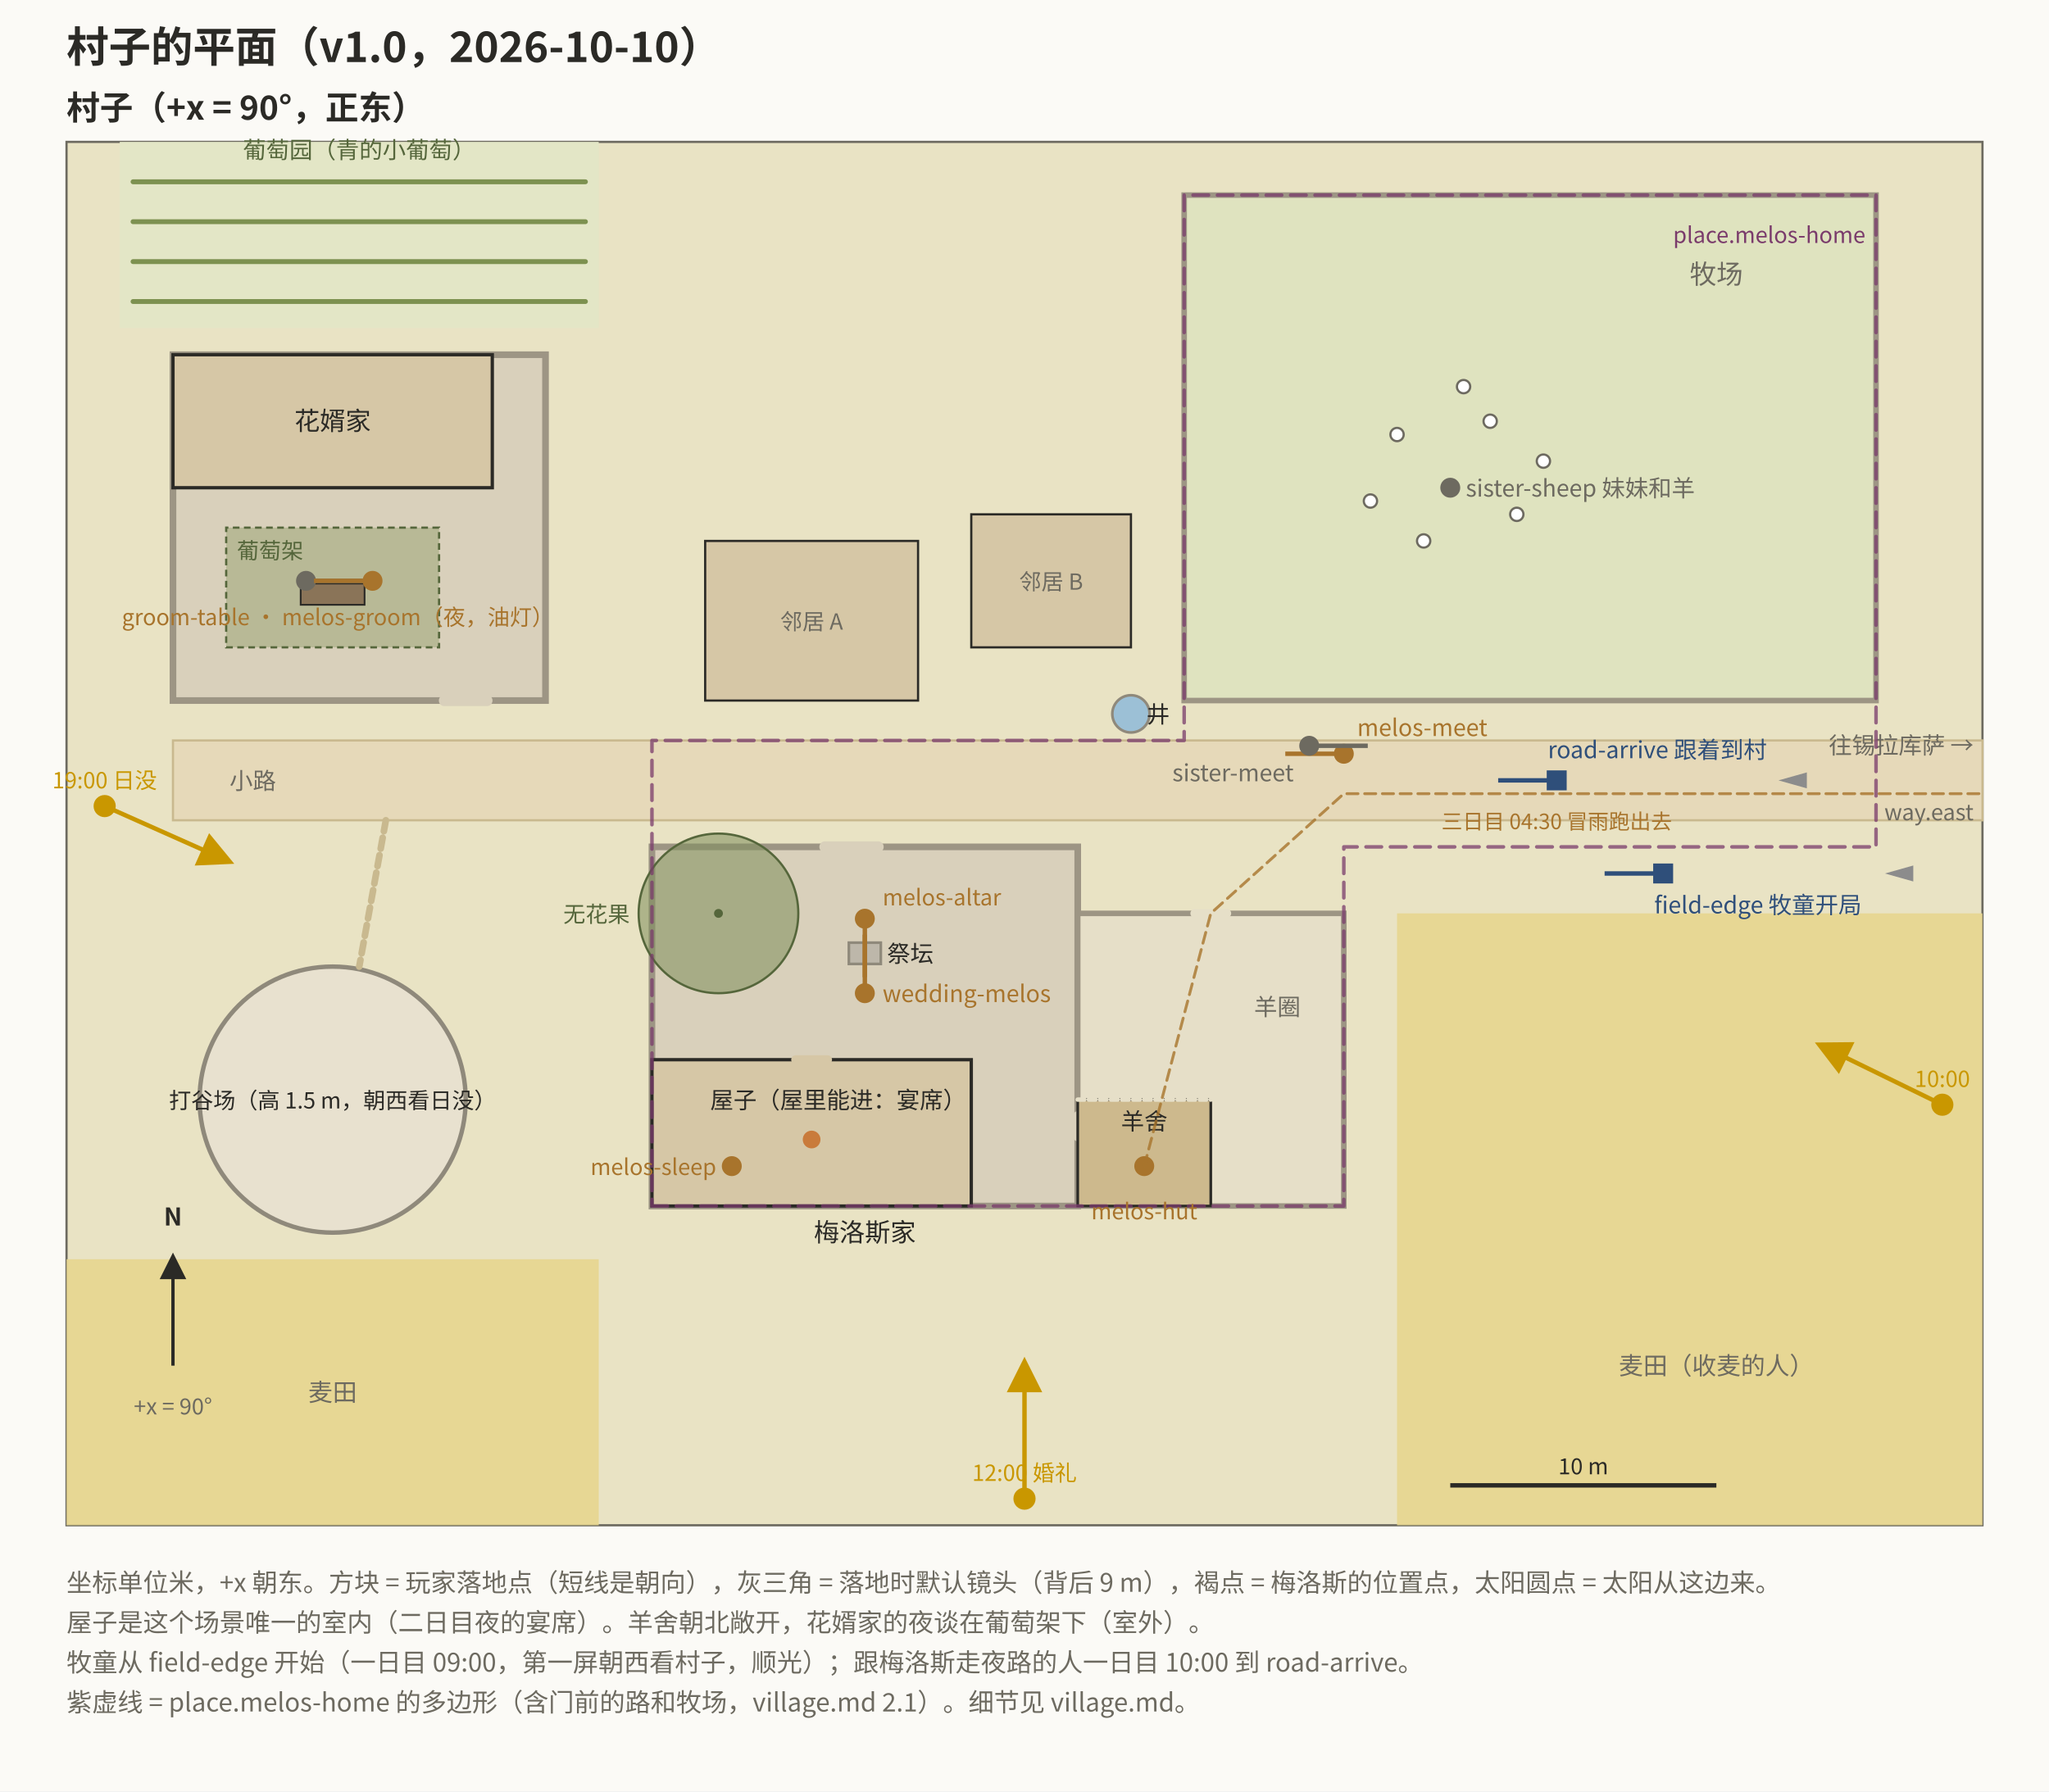
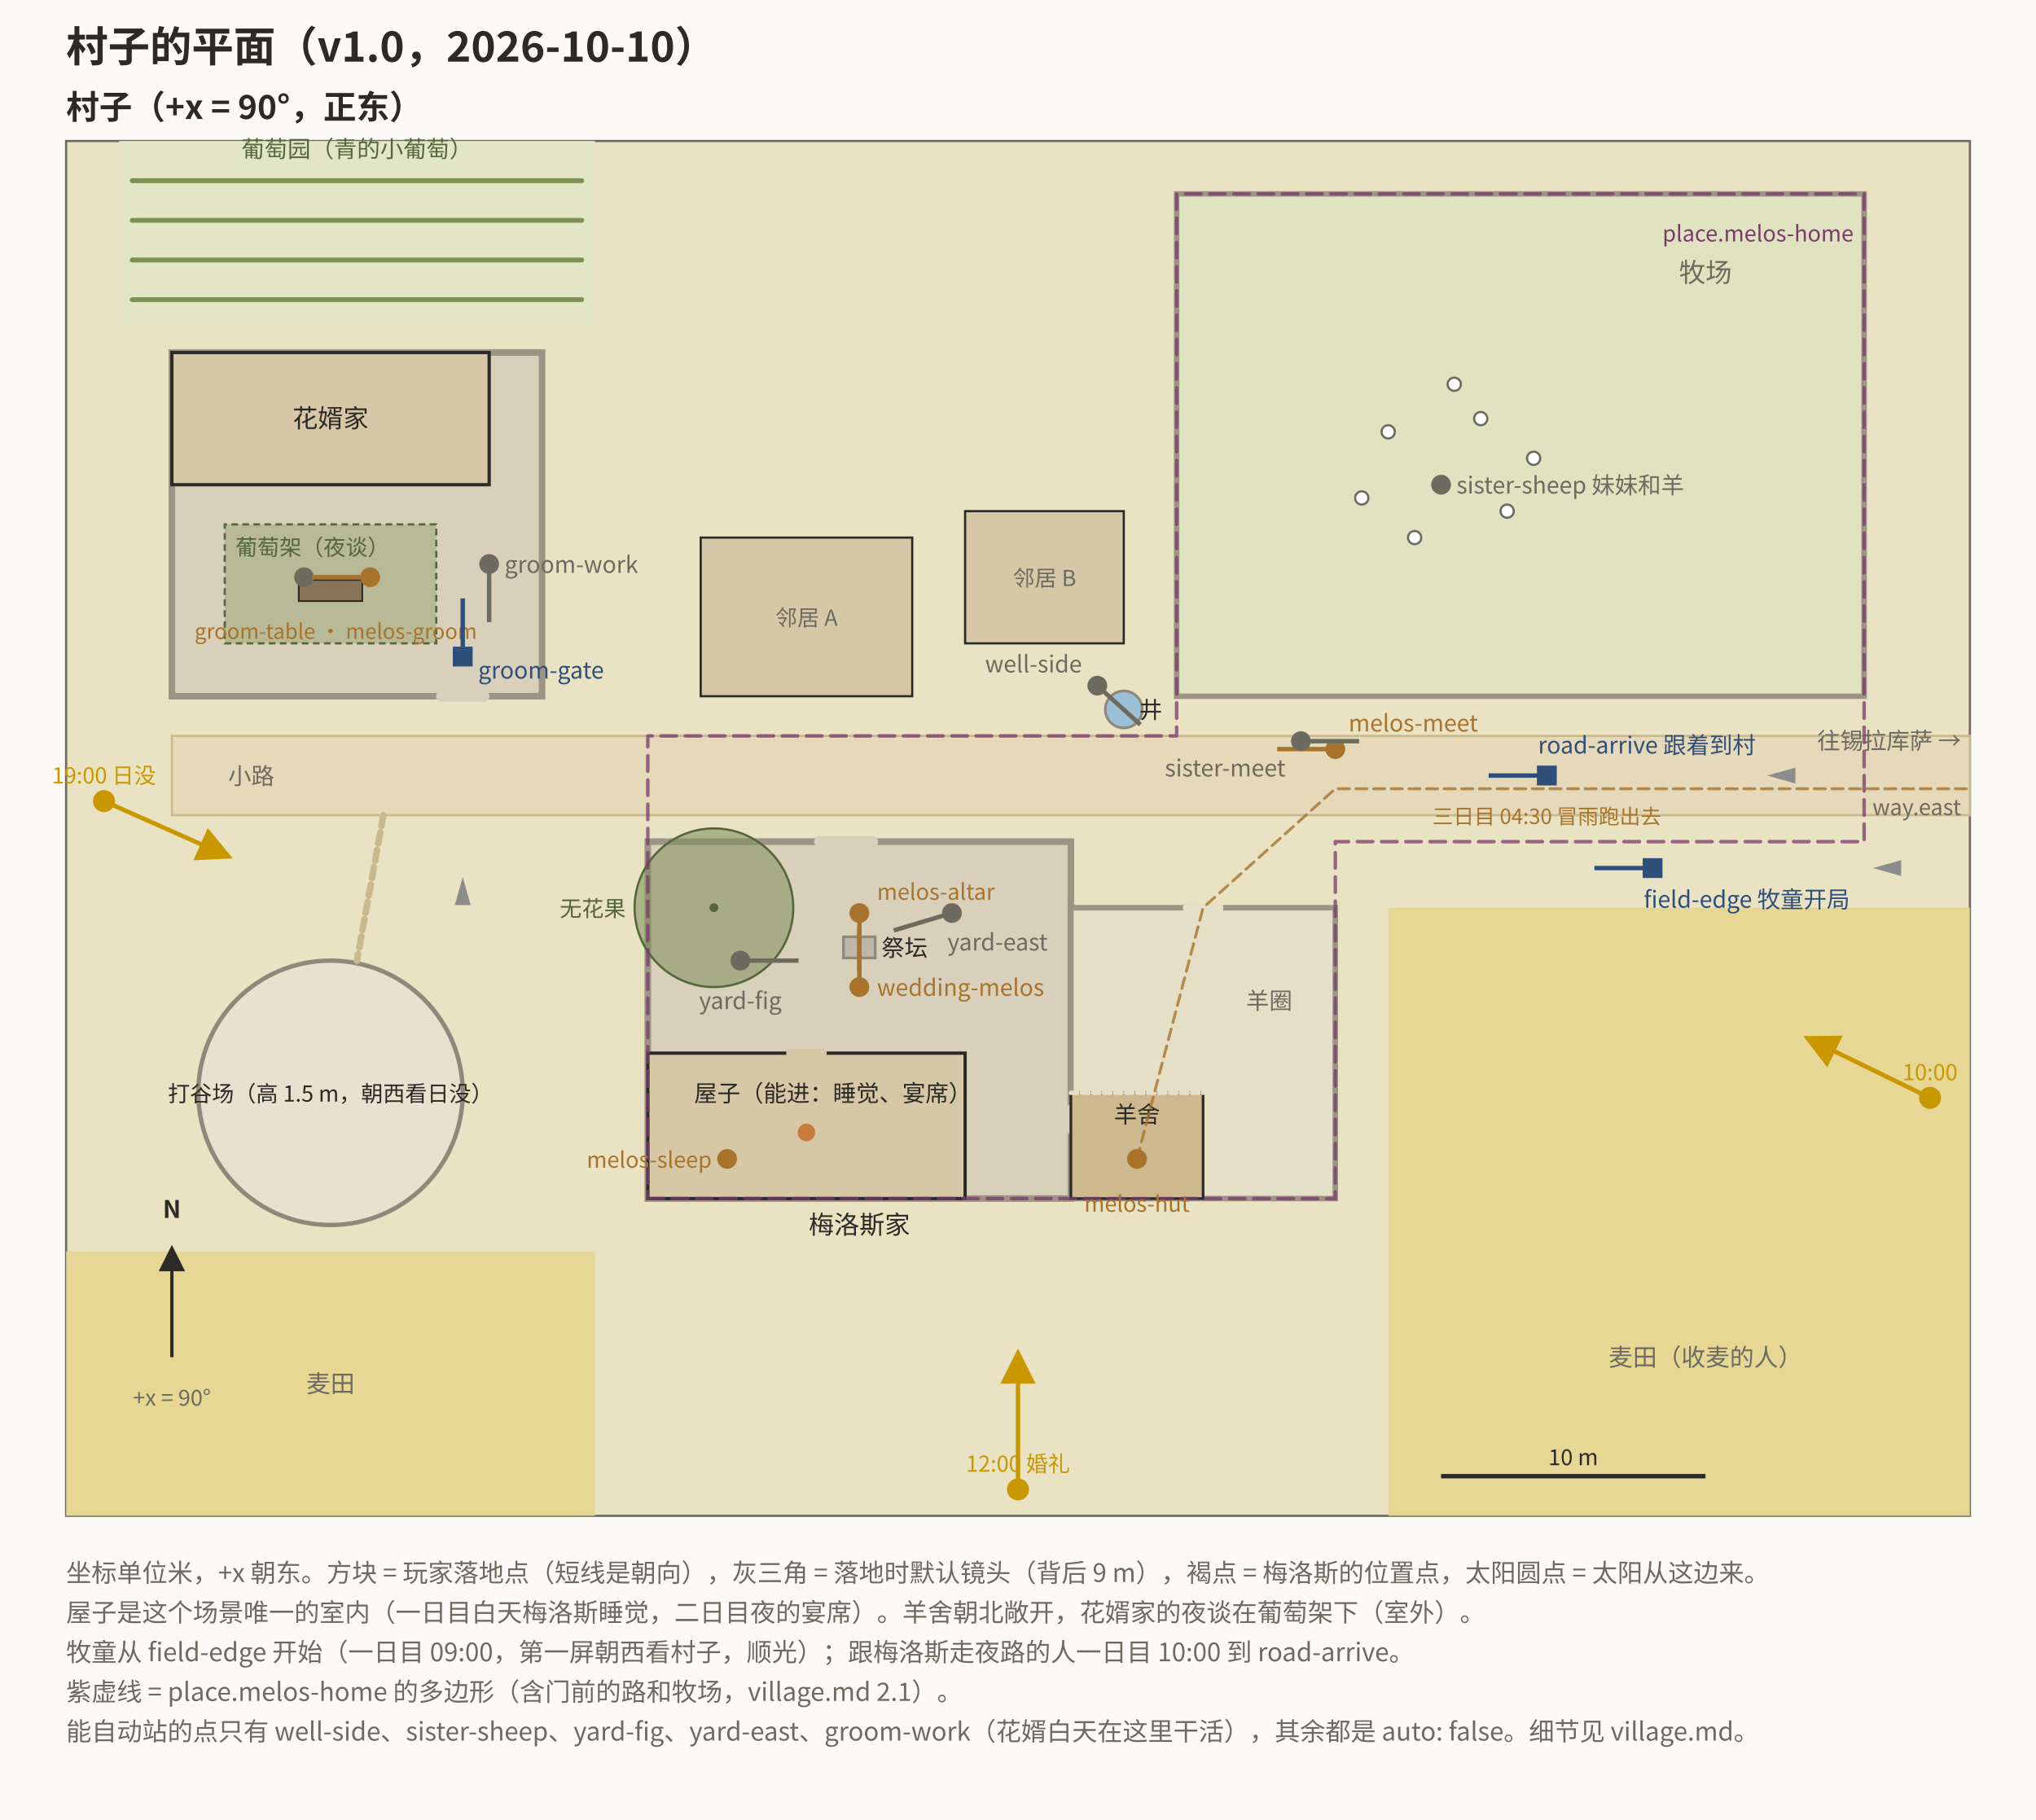
- <svg xmlns="http://www.w3.org/2000/svg" width="924" height="808" viewBox="0 0 924 808">
+ <svg xmlns="http://www.w3.org/2000/svg" width="924" height="826" viewBox="0 0 924 826">
  <defs>
    <marker id="ah" markerWidth="8" markerHeight="8" refX="6" refY="4" orient="auto">
      <path d="M0,0 L8,4 L0,8 z" fill="#2b2a26" />
    </marker>
    <marker id="sh" markerWidth="8" markerHeight="8" refX="6" refY="4" orient="auto">
      <path d="M0,0 L8,4 L0,8 z" fill="#c99700" />
    </marker>
  </defs>
-   <rect width="924" height="808" fill="#fbfaf6" />
+   <rect width="924" height="826" fill="#fbfaf6" />
  <text x="30" y="28" font-size="19" font-weight="bold" fill="#2b2a26" font-family="'Noto Sans CJK SC','PingFang SC','Hiragino Sans','Microsoft YaHei',sans-serif">村子的平面（v1.0，2026-10-10）</text>
  <rect x="30" y="64" width="864" height="624" fill="#e9e3c4" stroke="#6d6a60" stroke-width="1" />
  <text x="30.0" y="54.0" font-size="15" fill="#2b2a26" text-anchor="start" font-weight="bold" font-family="'Noto Sans CJK SC','PingFang SC','Hiragino Sans','Microsoft YaHei',sans-serif">村子（+x = 90°，正东）</text>
  <polygon points="630.0,688.0 894.0,688.0 894.0,412.0 630.0,412.0" fill="#e7d68f" stroke="none" stroke-width="1" fill-opacity="0.9" />
  <polygon points="30.0,688.0 270.0,688.0 270.0,568.0 30.0,568.0" fill="#e7d68f" stroke="none" stroke-width="1" fill-opacity="0.9" />
  <text x="774.0" y="620.0" font-size="11" fill="#6d6a60" text-anchor="middle" font-weight="normal" font-family="'Noto Sans CJK SC','PingFang SC','Hiragino Sans','Microsoft YaHei',sans-serif">麦田（收麦的人）</text>
  <text x="150.0" y="632.0" font-size="11" fill="#6d6a60" text-anchor="middle" font-weight="normal" font-family="'Noto Sans CJK SC','PingFang SC','Hiragino Sans','Microsoft YaHei',sans-serif">麦田</text>
  <polygon points="534.0,316.0 846.0,316.0 846.0,88.0 534.0,88.0" fill="#dfe3bf" stroke="#9d9584" stroke-width="2.5" fill-opacity="1" />
  <text x="774.0" y="128.0" font-size="12" fill="#6d6a60" text-anchor="middle" font-weight="normal" font-family="'Noto Sans CJK SC','PingFang SC','Hiragino Sans','Microsoft YaHei',sans-serif">牧场</text>
  <polygon points="54.0,148.0 270.0,148.0 270.0,64.0 54.0,64.0" fill="#e3e6c6" stroke="none" stroke-width="1" fill-opacity="1" />
  <polyline points="60.0,136.0 264.0,136.0" fill="none" stroke="#7d9150" stroke-width="2.2" stroke-opacity="1" stroke-linecap="round" stroke-linejoin="round" />
  <polyline points="60.0,118.0 264.0,118.0" fill="none" stroke="#7d9150" stroke-width="2.2" stroke-opacity="1" stroke-linecap="round" stroke-linejoin="round" />
  <polyline points="60.0,100.0 264.0,100.0" fill="none" stroke="#7d9150" stroke-width="2.2" stroke-opacity="1" stroke-linecap="round" stroke-linejoin="round" />
  <polyline points="60.0,82.0 264.0,82.0" fill="none" stroke="#7d9150" stroke-width="2.2" stroke-opacity="1" stroke-linecap="round" stroke-linejoin="round" />
  <text x="162.0" y="71.4" font-size="10.5" fill="#55663b" text-anchor="middle" font-weight="normal" font-family="'Noto Sans CJK SC','PingFang SC','Hiragino Sans','Microsoft YaHei',sans-serif">葡萄园（青的小葡萄）</text>
  <polygon points="78.0,370.0 894.0,370.0 894.0,334.0 78.0,334.0" fill="#e6d9b9" stroke="#c9b98f" stroke-width="1" fill-opacity="1" />
  <text x="890.0" y="340.0" font-size="10.5" fill="#6d6a60" text-anchor="end" font-weight="normal" font-family="'Noto Sans CJK SC','PingFang SC','Hiragino Sans','Microsoft YaHei',sans-serif">往锡拉库萨 →</text>
  <text x="114.0" y="356.0" font-size="10.5" fill="#6d6a60" text-anchor="middle" font-weight="normal" font-family="'Noto Sans CJK SC','PingFang SC','Hiragino Sans','Microsoft YaHei',sans-serif">小路</text>
  <polygon points="294.0,544.0 486.0,544.0 486.0,382.0 294.0,382.0" fill="#d9d0bb" stroke="#9d9584" stroke-width="3" fill-opacity="1" />
  <polyline points="372.0,382.0 396.0,382.0" fill="none" stroke="#d9d0bb" stroke-width="5" stroke-opacity="1" stroke-linecap="round" stroke-linejoin="round" />
  <polygon points="294.0,544.0 438.0,544.0 438.0,478.0 294.0,478.0" fill="#d6c7a6" stroke="#2b2a26" stroke-width="1.5" fill-opacity="1" />
-   <text x="378.0" y="500.0" font-size="10.5" fill="#2b2a26" text-anchor="middle" font-weight="normal" font-family="'Noto Sans CJK SC','PingFang SC','Hiragino Sans','Microsoft YaHei',sans-serif">屋子（屋里能进：宴席）</text>
+   <text x="378.0" y="500.0" font-size="10.5" fill="#2b2a26" text-anchor="middle" font-weight="normal" font-family="'Noto Sans CJK SC','PingFang SC','Hiragino Sans','Microsoft YaHei',sans-serif">屋子（能进：睡觉、宴席）</text>
  <circle cx="366.0" cy="514.0" r="4.0" fill="#c97b3b" stroke="none" stroke-width="1" fill-opacity="1" />
  <polyline points="358.8,478.0 373.2,478.0" fill="none" stroke="#d6c7a6" stroke-width="4" stroke-opacity="1" stroke-linecap="round" stroke-linejoin="round" />
  <polygon points="382.8,434.8 397.2,434.8 397.2,425.2 382.8,425.2" fill="#bdb7aa" stroke="#8f897b" stroke-width="1.2" fill-opacity="1" />
  <text x="400.0" y="434.0" font-size="10.5" fill="#2b2a26" text-anchor="start" font-weight="normal" font-family="'Noto Sans CJK SC','PingFang SC','Hiragino Sans','Microsoft YaHei',sans-serif">祭坛</text>
  <circle cx="324.0" cy="412.0" r="36.0" fill="#7d8f5c" stroke="#55663b" stroke-width="1" fill-opacity="0.55" />
  <circle cx="324.0" cy="412.0" r="2.0" fill="#55663b" stroke="none" stroke-width="1" fill-opacity="1" />
  <text x="284.0" y="416.0" font-size="10" fill="#55663b" text-anchor="end" font-weight="normal" font-family="'Noto Sans CJK SC','PingFang SC','Hiragino Sans','Microsoft YaHei',sans-serif">无花果</text>
  <polygon points="486.0,544.0 606.0,544.0 606.0,412.0 486.0,412.0" fill="#e6dfc8" stroke="#9d9584" stroke-width="2.5" fill-opacity="1" />
  <polyline points="538.8,412.0 553.2,412.0" fill="none" stroke="#e6dfc8" stroke-width="4" stroke-opacity="1" stroke-linecap="round" stroke-linejoin="round" />
  <polyline points="486.0,503.2 486.0,512.8" fill="none" stroke="#d9d0bb" stroke-width="4" stroke-opacity="1" stroke-linecap="round" stroke-linejoin="round" />
  <polygon points="486.0,544.0 546.0,544.0 546.0,496.0 486.0,496.0" fill="#cdb98d" stroke="#2b2a26" stroke-width="1.2" fill-opacity="1" />
  <polyline points="486.0,496.0 546.0,496.0" fill="none" stroke="#e6dfc8" stroke-width="2" stroke-dasharray="3 2" stroke-opacity="1" stroke-linecap="round" stroke-linejoin="round" />
  <text x="516.0" y="509.6" font-size="10.5" fill="#2b2a26" text-anchor="middle" font-weight="normal" font-family="'Noto Sans CJK SC','PingFang SC','Hiragino Sans','Microsoft YaHei',sans-serif">羊舍</text>
  <text x="576.0" y="458.0" font-size="10.5" fill="#6d6a60" text-anchor="middle" font-weight="normal" font-family="'Noto Sans CJK SC','PingFang SC','Hiragino Sans','Microsoft YaHei',sans-serif">羊圈</text>
  <text x="390.0" y="560.0" font-size="11.5" fill="#2b2a26" text-anchor="middle" font-weight="normal" font-family="'Noto Sans CJK SC','PingFang SC','Hiragino Sans','Microsoft YaHei',sans-serif">梅洛斯家</text>
  <polygon points="318.0,316.0 414.0,316.0 414.0,244.0 318.0,244.0" fill="#d6c7a6" stroke="#2b2a26" stroke-width="1" fill-opacity="1" />
  <polygon points="438.0,292.0 510.0,292.0 510.0,232.0 438.0,232.0" fill="#d6c7a6" stroke="#2b2a26" stroke-width="1" fill-opacity="1" />
  <text x="366.0" y="284.0" font-size="10" fill="#6d6a60" text-anchor="middle" font-weight="normal" font-family="'Noto Sans CJK SC','PingFang SC','Hiragino Sans','Microsoft YaHei',sans-serif">邻居 A</text>
  <text x="474.0" y="266.0" font-size="10" fill="#6d6a60" text-anchor="middle" font-weight="normal" font-family="'Noto Sans CJK SC','PingFang SC','Hiragino Sans','Microsoft YaHei',sans-serif">邻居 B</text>
  <circle cx="510.0" cy="322.0" r="8.4" fill="#9cc0d6" stroke="#8f897b" stroke-width="1.2" fill-opacity="1" />
  <text x="517.0" y="326.0" font-size="10.5" fill="#2b2a26" text-anchor="start" font-weight="normal" font-family="'Noto Sans CJK SC','PingFang SC','Hiragino Sans','Microsoft YaHei',sans-serif">井</text>
  <polygon points="78.0,316.0 246.0,316.0 246.0,160.0 78.0,160.0" fill="#d9d0bb" stroke="#9d9584" stroke-width="3" fill-opacity="1" />
  <polyline points="200.4,316.0 219.6,316.0" fill="none" stroke="#d9d0bb" stroke-width="5" stroke-opacity="1" stroke-linecap="round" stroke-linejoin="round" />
  <polygon points="78.0,220.0 222.0,220.0 222.0,160.0 78.0,160.0" fill="#d6c7a6" stroke="#2b2a26" stroke-width="1.5" fill-opacity="1" />
  <text x="150.0" y="194.0" font-size="11.5" fill="#2b2a26" text-anchor="middle" font-weight="normal" font-family="'Noto Sans CJK SC','PingFang SC','Hiragino Sans','Microsoft YaHei',sans-serif">花婿家</text>
  <polygon points="102.0,292.0 198.0,292.0 198.0,238.0 102.0,238.0" fill="#7d9150" stroke="#55663b" stroke-width="1" stroke-dasharray="3 2" fill-opacity="0.35" />
-   <text x="106.8" y="252.0" font-size="10" fill="#55663b" text-anchor="start" font-weight="normal" font-family="'Noto Sans CJK SC','PingFang SC','Hiragino Sans','Microsoft YaHei',sans-serif">葡萄架</text>
+   <text x="106.8" y="252.0" font-size="10" fill="#55663b" text-anchor="start" font-weight="normal" font-family="'Noto Sans CJK SC','PingFang SC','Hiragino Sans','Microsoft YaHei',sans-serif">葡萄架（夜谈）</text>
  <polygon points="135.6,272.8 164.4,272.8 164.4,263.2 135.6,263.2" fill="#8a7458" stroke="#2b2a26" stroke-width="0.8" fill-opacity="1" />
  <circle cx="150.0" cy="496.0" r="60.0" fill="#e8e1cf" stroke="#8f897b" stroke-width="2" fill-opacity="1" />
  <text x="150.0" y="500.0" font-size="10" fill="#2b2a26" text-anchor="middle" font-weight="normal" font-family="'Noto Sans CJK SC','PingFang SC','Hiragino Sans','Microsoft YaHei',sans-serif">打谷场（高 1.5 m，朝西看日没）</text>
  <polyline points="174.0,370.0 162.0,436.0" fill="none" stroke="#c9b98f" stroke-width="3" stroke-dasharray="5 3" stroke-opacity="1" stroke-linecap="round" stroke-linejoin="round" />
  <polyline points="294.0,544.0 606.0,544.0 606.0,382.0 846.0,382.0 846.0,88.0 534.0,88.0 534.0,334.0 294.0,334.0 294.0,544.0" fill="none" stroke="#7a3b6b" stroke-width="1.6" stroke-dasharray="7 4" stroke-opacity="0.75" stroke-linecap="round" stroke-linejoin="round" />
  <text x="841.2" y="109.6" font-size="10" fill="#7a3b6b" text-anchor="end" font-weight="normal" font-family="'Noto Sans CJK SC','PingFang SC','Hiragino Sans','Microsoft YaHei',sans-serif">place.melos-home</text>
  <line x1="750.0" y1="394.0" x2="723.6" y2="394.0" stroke="#2f4f7a" stroke-width="2" />
  <rect x="745.5" y="389.5" width="9" height="9" fill="#2f4f7a" />
  <text x="746.0" y="412.0" font-size="10.5" fill="#2f4f7a" text-anchor="start" font-weight="normal" font-family="'Noto Sans CJK SC','PingFang SC','Hiragino Sans','Microsoft YaHei',sans-serif">field-edge 牧童开局</text>
  <polygon points="850.0,394.0 862.8,390.4 862.8,397.6" fill="#8c8c8c" />
  <line x1="702.0" y1="352.0" x2="675.6" y2="352.0" stroke="#2f4f7a" stroke-width="2" />
  <rect x="697.5" y="347.5" width="9" height="9" fill="#2f4f7a" />
  <text x="698.0" y="342.0" font-size="10.5" fill="#2f4f7a" text-anchor="start" font-weight="normal" font-family="'Noto Sans CJK SC','PingFang SC','Hiragino Sans','Microsoft YaHei',sans-serif">road-arrive 跟着到村</text>
  <polygon points="802.0,352.0 814.8,348.4 814.8,355.6" fill="#8c8c8c" />
  <circle cx="654.0" cy="220.0" r="4.5" fill="#6d6a60" />
  <text x="661.0" y="224.0" font-size="10.5" fill="#6d6a60" text-anchor="start" font-weight="normal" font-family="'Noto Sans CJK SC','PingFang SC','Hiragino Sans','Microsoft YaHei',sans-serif">sister-sheep 妹妹和羊</text>
  <circle cx="630.0" cy="196.0" r="3.0" fill="#ffffff" stroke="#6d6a60" stroke-width="1" fill-opacity="1" />
  <circle cx="672.0" cy="190.0" r="3.0" fill="#ffffff" stroke="#6d6a60" stroke-width="1" fill-opacity="1" />
  <circle cx="642.0" cy="244.0" r="3.0" fill="#ffffff" stroke="#6d6a60" stroke-width="1" fill-opacity="1" />
  <circle cx="684.0" cy="232.0" r="3.0" fill="#ffffff" stroke="#6d6a60" stroke-width="1" fill-opacity="1" />
  <circle cx="618.0" cy="226.0" r="3.0" fill="#ffffff" stroke="#6d6a60" stroke-width="1" fill-opacity="1" />
  <circle cx="696.0" cy="208.0" r="3.0" fill="#ffffff" stroke="#6d6a60" stroke-width="1" fill-opacity="1" />
  <circle cx="660.0" cy="174.4" r="3.0" fill="#ffffff" stroke="#6d6a60" stroke-width="1" fill-opacity="1" />
  <line x1="606.0" y1="340.0" x2="579.6" y2="340.0" stroke="#a8742c" stroke-width="2" />
  <circle cx="606.0" cy="340.0" r="4.5" fill="#a8742c" />
  <text x="612.0" y="332.0" font-size="10.5" fill="#a8742c" text-anchor="start" font-weight="normal" font-family="'Noto Sans CJK SC','PingFang SC','Hiragino Sans','Microsoft YaHei',sans-serif">melos-meet</text>
  <line x1="590.4" y1="336.4" x2="616.8" y2="336.4" stroke="#6d6a60" stroke-width="2" />
  <circle cx="590.4" cy="336.4" r="4.5" fill="#6d6a60" />
  <text x="583.4" y="352.4" font-size="10.5" fill="#6d6a60" text-anchor="end" font-weight="normal" font-family="'Noto Sans CJK SC','PingFang SC','Hiragino Sans','Microsoft YaHei',sans-serif">sister-meet</text>
  <line x1="390.0" y1="414.4" x2="390.0" y2="440.8" stroke="#a8742c" stroke-width="2" />
  <circle cx="390.0" cy="414.4" r="4.5" fill="#a8742c" />
  <text x="397.0" y="418.4" font-size="10.5" fill="#a8742c" text-anchor="start" font-weight="normal" font-family="'Noto Sans CJK SC','PingFang SC','Hiragino Sans','Microsoft YaHei',sans-serif" />
  <text x="398.0" y="408.4" font-size="10" fill="#a8742c" text-anchor="start" font-weight="normal" font-family="'Noto Sans CJK SC','PingFang SC','Hiragino Sans','Microsoft YaHei',sans-serif">melos-altar</text>
  <line x1="390.0" y1="448.0" x2="390.0" y2="421.6" stroke="#a8742c" stroke-width="2" />
  <circle cx="390.0" cy="448.0" r="4.5" fill="#a8742c" />
  <text x="398.0" y="452.0" font-size="10.5" fill="#a8742c" text-anchor="start" font-weight="normal" font-family="'Noto Sans CJK SC','PingFang SC','Hiragino Sans','Microsoft YaHei',sans-serif">wedding-melos</text>
  <circle cx="330.0" cy="526.0" r="4.5" fill="#a8742c" />
  <text x="337.0" y="530.0" font-size="10.5" fill="#a8742c" text-anchor="start" font-weight="normal" font-family="'Noto Sans CJK SC','PingFang SC','Hiragino Sans','Microsoft YaHei',sans-serif" />
  <text x="323.0" y="530.0" font-size="10" fill="#a8742c" text-anchor="end" font-weight="normal" font-family="'Noto Sans CJK SC','PingFang SC','Hiragino Sans','Microsoft YaHei',sans-serif">melos-sleep</text>
  <line x1="138.0" y1="262.0" x2="164.4" y2="262.0" stroke="#6d6a60" stroke-width="2" />
  <circle cx="138.0" cy="262.0" r="4.5" fill="#6d6a60" />
  <text x="145.0" y="266.0" font-size="10.5" fill="#6d6a60" text-anchor="start" font-weight="normal" font-family="'Noto Sans CJK SC','PingFang SC','Hiragino Sans','Microsoft YaHei',sans-serif" />
  <line x1="168.0" y1="262.0" x2="141.6" y2="262.0" stroke="#a8742c" stroke-width="2" />
  <circle cx="168.0" cy="262.0" r="4.5" fill="#a8742c" />
  <text x="175.0" y="266.0" font-size="10.5" fill="#a8742c" text-anchor="start" font-weight="normal" font-family="'Noto Sans CJK SC','PingFang SC','Hiragino Sans','Microsoft YaHei',sans-serif" />
-   <text x="152.4" y="282.0" font-size="10" fill="#a8742c" text-anchor="middle" font-weight="normal" font-family="'Noto Sans CJK SC','PingFang SC','Hiragino Sans','Microsoft YaHei',sans-serif">groom-table · melos-groom（夜，油灯）</text>
+   <text x="152.4" y="290.0" font-size="9.5" fill="#a8742c" text-anchor="middle" font-weight="normal" font-family="'Noto Sans CJK SC','PingFang SC','Hiragino Sans','Microsoft YaHei',sans-serif">groom-table · melos-groom</text>
  <circle cx="516.0" cy="526.0" r="4.5" fill="#a8742c" />
  <text x="523.0" y="530.0" font-size="10.5" fill="#a8742c" text-anchor="start" font-weight="normal" font-family="'Noto Sans CJK SC','PingFang SC','Hiragino Sans','Microsoft YaHei',sans-serif" />
  <text x="516.0" y="550.0" font-size="10" fill="#a8742c" text-anchor="middle" font-weight="normal" font-family="'Noto Sans CJK SC','PingFang SC','Hiragino Sans','Microsoft YaHei',sans-serif">melos-hut</text>
  <text x="890.0" y="370.0" font-size="10" fill="#6d6a60" text-anchor="end" font-weight="normal" font-family="'Noto Sans CJK SC','PingFang SC','Hiragino Sans','Microsoft YaHei',sans-serif">way.east</text>
+   <line x1="498.0" y1="311.2" x2="517.5" y2="328.9" stroke="#6d6a60" stroke-width="2" />
+   <circle cx="498.0" cy="311.2" r="4.5" fill="#6d6a60" />
+   <text x="491.0" y="305.2" font-size="10.5" fill="#6d6a60" text-anchor="end" font-weight="normal" font-family="'Noto Sans CJK SC','PingFang SC','Hiragino Sans','Microsoft YaHei',sans-serif">well-side</text>
+   <line x1="336.0" y1="436.0" x2="362.4" y2="436.0" stroke="#6d6a60" stroke-width="2" />
+   <circle cx="336.0" cy="436.0" r="4.5" fill="#6d6a60" />
+   <text x="336.0" y="458.0" font-size="10.5" fill="#6d6a60" text-anchor="middle" font-weight="normal" font-family="'Noto Sans CJK SC','PingFang SC','Hiragino Sans','Microsoft YaHei',sans-serif">yard-fig</text>
+   <line x1="432.0" y1="414.4" x2="405.6" y2="422.3" stroke="#6d6a60" stroke-width="2" />
+   <circle cx="432.0" cy="414.4" r="4.5" fill="#6d6a60" />
+   <text x="430.0" y="431.4" font-size="10.5" fill="#6d6a60" text-anchor="start" font-weight="normal" font-family="'Noto Sans CJK SC','PingFang SC','Hiragino Sans','Microsoft YaHei',sans-serif">yard-east</text>
+   <line x1="222.0" y1="256.0" x2="222.0" y2="282.4" stroke="#6d6a60" stroke-width="2" />
+   <circle cx="222.0" cy="256.0" r="4.5" fill="#6d6a60" />
+   <text x="229.0" y="260.0" font-size="10.5" fill="#6d6a60" text-anchor="start" font-weight="normal" font-family="'Noto Sans CJK SC','PingFang SC','Hiragino Sans','Microsoft YaHei',sans-serif">groom-work</text>
+   <line x1="210.0" y1="298.0" x2="210.0" y2="271.6" stroke="#2f4f7a" stroke-width="2" />
+   <rect x="205.5" y="293.5" width="9" height="9" fill="#2f4f7a" />
+   <text x="217.0" y="308.0" font-size="10.5" fill="#2f4f7a" text-anchor="start" font-weight="normal" font-family="'Noto Sans CJK SC','PingFang SC','Hiragino Sans','Microsoft YaHei',sans-serif">groom-gate</text>
+   <polygon points="210.0,398.0 213.6,410.8 206.4,410.8" fill="#8c8c8c" />
  <polyline points="516.0,526.0 546.0,412.0 606.0,358.0 894.0,358.0" fill="none" stroke="#a8742c" stroke-width="1.3" stroke-dasharray="5 3" stroke-opacity="0.8" stroke-linecap="round" stroke-linejoin="round" />
  <text x="702.0" y="374.0" font-size="9.5" fill="#a8742c" text-anchor="middle" font-weight="normal" font-family="'Noto Sans CJK SC','PingFang SC','Hiragino Sans','Microsoft YaHei',sans-serif">三日目 04:30 冒雨跑出去</text>
  <line x1="78.0" y1="616.0" x2="78.0" y2="568.0" stroke="#2b2a26" stroke-width="1.5" marker-end="url(#ah)" />
  <text x="78.0" y="552.8" font-size="11" fill="#2b2a26" text-anchor="middle" font-weight="bold" font-family="'Noto Sans CJK SC','PingFang SC','Hiragino Sans','Microsoft YaHei',sans-serif">N</text>
  <text x="78.0" y="638.0" font-size="10" fill="#6d6a60" text-anchor="middle" font-weight="normal" font-family="'Noto Sans CJK SC','PingFang SC','Hiragino Sans','Microsoft YaHei',sans-serif">+x = 90°</text>
  <line x1="875.9" y1="498.3" x2="822.0" y2="472.0" stroke="#c99700" stroke-width="2" marker-end="url(#sh)" />
  <circle cx="875.9" cy="498.3" r="5" fill="#c99700" />
  <text x="875.9" y="490.3" font-size="10" fill="#c99700" text-anchor="middle" font-weight="normal" font-family="'Noto Sans CJK SC','PingFang SC','Hiragino Sans','Microsoft YaHei',sans-serif">10:00</text>
  <line x1="47.2" y1="363.6" x2="102.0" y2="388.0" stroke="#c99700" stroke-width="2" marker-end="url(#sh)" />
  <circle cx="47.2" cy="363.6" r="5" fill="#c99700" />
  <text x="47.2" y="355.6" font-size="10" fill="#c99700" text-anchor="middle" font-weight="normal" font-family="'Noto Sans CJK SC','PingFang SC','Hiragino Sans','Microsoft YaHei',sans-serif">19:00 日没</text>
  <line x1="462.0" y1="676.0" x2="462.0" y2="616.0" stroke="#c99700" stroke-width="2" marker-end="url(#sh)" />
  <circle cx="462.0" cy="676.0" r="5" fill="#c99700" />
  <text x="462.0" y="668.0" font-size="10" fill="#c99700" text-anchor="middle" font-weight="normal" font-family="'Noto Sans CJK SC','PingFang SC','Hiragino Sans','Microsoft YaHei',sans-serif">12:00 婚礼</text>
  <line x1="654.0" y1="670.0" x2="774.0" y2="670.0" stroke="#2b2a26" stroke-width="2" />
  <text x="714.0" y="665.0" font-size="10" fill="#2b2a26" text-anchor="middle" font-weight="normal" font-family="'Noto Sans CJK SC','PingFang SC','Hiragino Sans','Microsoft YaHei',sans-serif">10 m</text>
  <text x="30.0" y="718.0" font-size="11.5" fill="#6d6a60" text-anchor="start" font-weight="normal" font-family="'Noto Sans CJK SC','PingFang SC','Hiragino Sans','Microsoft YaHei',sans-serif">坐标单位米，+x 朝东。方块 = 玩家落地点（短线是朝向），灰三角 = 落地时默认镜头（背后 9 m），褐点 = 梅洛斯的位置点，太阳圆点 = 太阳从这边来。</text>
-   <text x="30.0" y="736.0" font-size="11.5" fill="#6d6a60" text-anchor="start" font-weight="normal" font-family="'Noto Sans CJK SC','PingFang SC','Hiragino Sans','Microsoft YaHei',sans-serif">屋子是这个场景唯一的室内（二日目夜的宴席）。羊舍朝北敞开，花婿家的夜谈在葡萄架下（室外）。</text>
+   <text x="30.0" y="736.0" font-size="11.5" fill="#6d6a60" text-anchor="start" font-weight="normal" font-family="'Noto Sans CJK SC','PingFang SC','Hiragino Sans','Microsoft YaHei',sans-serif">屋子是这个场景唯一的室内（一日目白天梅洛斯睡觉，二日目夜的宴席）。羊舍朝北敞开，花婿家的夜谈在葡萄架下（室外）。</text>
  <text x="30.0" y="754.0" font-size="11.5" fill="#6d6a60" text-anchor="start" font-weight="normal" font-family="'Noto Sans CJK SC','PingFang SC','Hiragino Sans','Microsoft YaHei',sans-serif">牧童从 field-edge 开始（一日目 09:00，第一屏朝西看村子，顺光）；跟梅洛斯走夜路的人一日目 10:00 到 road-arrive。</text>
-   <text x="30.0" y="772.0" font-size="11.5" fill="#6d6a60" text-anchor="start" font-weight="normal" font-family="'Noto Sans CJK SC','PingFang SC','Hiragino Sans','Microsoft YaHei',sans-serif">紫虚线 = place.melos-home 的多边形（含门前的路和牧场，village.md 2.1）。细节见 village.md。</text>
+   <text x="30.0" y="772.0" font-size="11.5" fill="#6d6a60" text-anchor="start" font-weight="normal" font-family="'Noto Sans CJK SC','PingFang SC','Hiragino Sans','Microsoft YaHei',sans-serif">紫虚线 = place.melos-home 的多边形（含门前的路和牧场，village.md 2.1）。</text>
+   <text x="30.0" y="790.0" font-size="11.5" fill="#6d6a60" text-anchor="start" font-weight="normal" font-family="'Noto Sans CJK SC','PingFang SC','Hiragino Sans','Microsoft YaHei',sans-serif">能自动站的点只有 well-side、sister-sheep、yard-fig、yard-east、groom-work（花婿白天在这里干活），其余都是 auto: false。细节见 village.md。</text>
</svg>
